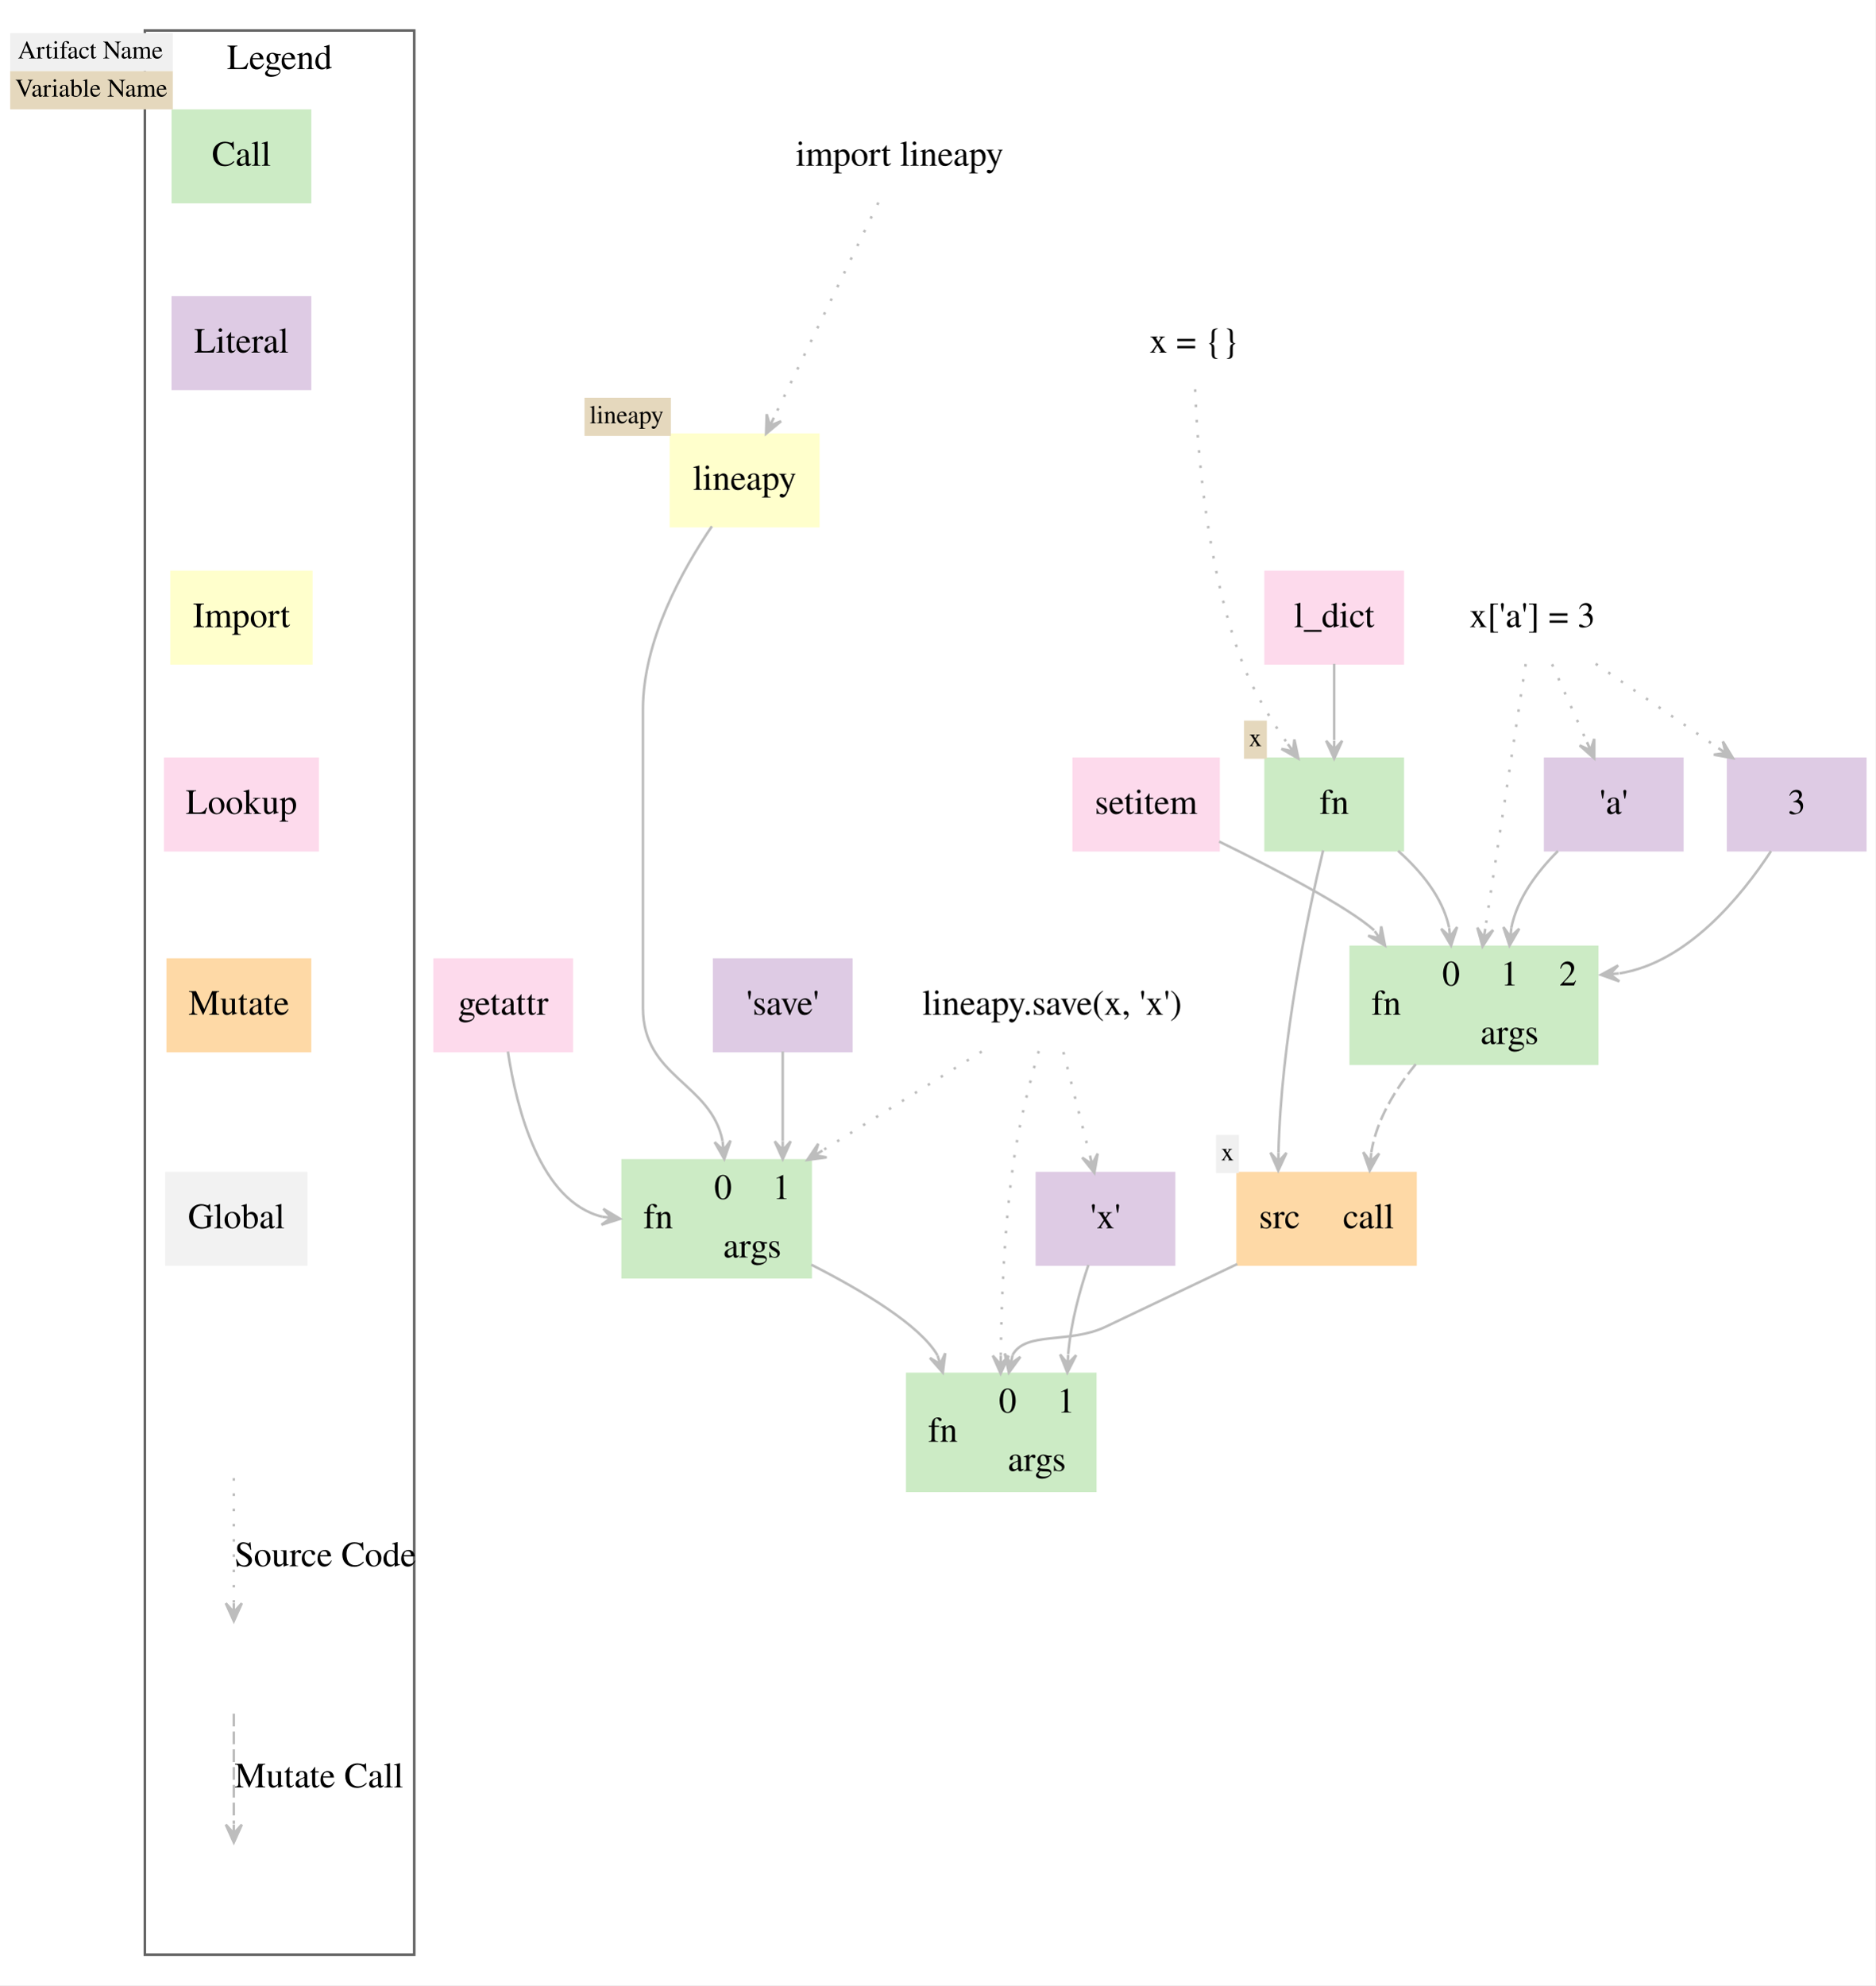
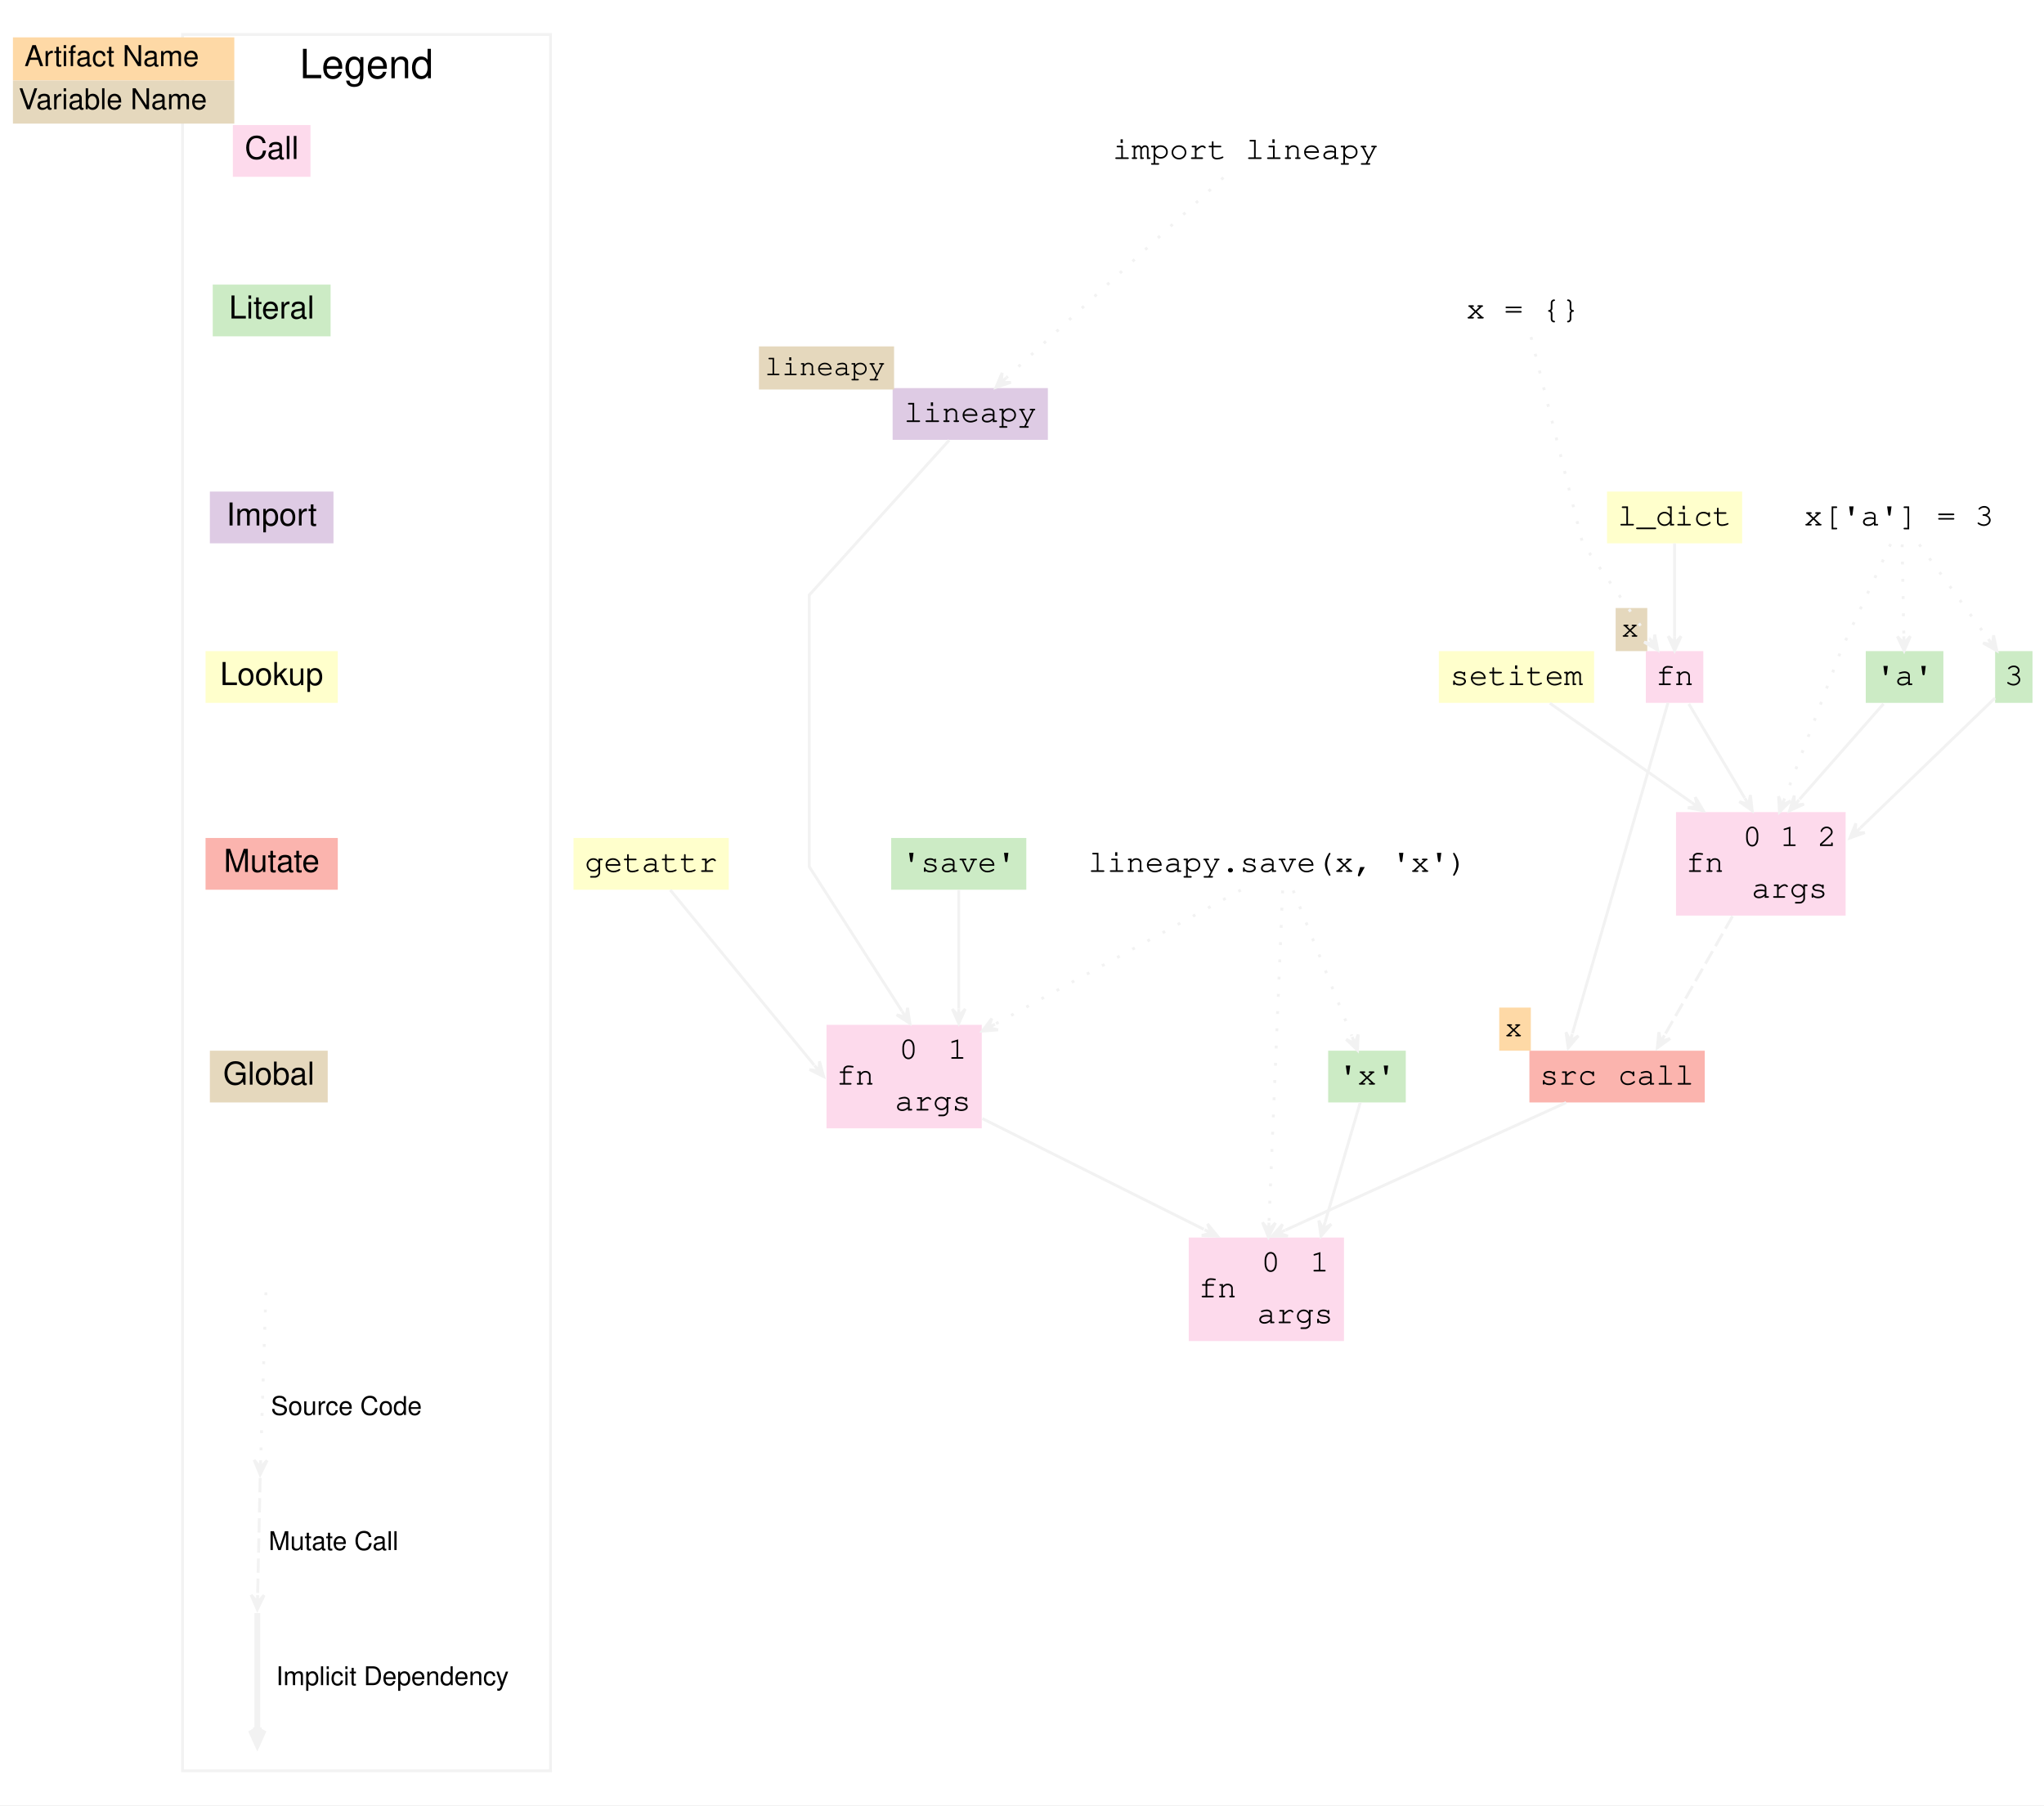
- <svg xmlns="http://www.w3.org/2000/svg" width="738pt" height="781pt" viewBox="0.00 0.00 738.00 781.00">
-   <g id="graph0" class="graph" transform="scale(1 1) rotate(0) translate(4 777)">
-     <polygon fill="white" stroke="transparent" points="-4,4 -4,-777 734,-777 734,4 -4,4" />
-     <g id="clust1" class="cluster">
-       <polygon fill="none" stroke="#636363" points="53,-8 53,-765 159,-765 159,-8 53,-8" />
-       <text text-anchor="middle" x="106" y="-749.8" font-family="Times,serif" font-size="14.00">Legend</text>
-     </g>
-     <g id="node1" class="node">
-       <polygon fill="#ccebc5" stroke="#ccebc5" points="64,-697.5 64,-733.5 118,-733.5 118,-697.5 64,-697.5" />
-       <text text-anchor="middle" x="91" y="-711.8" font-family="Times,serif" font-size="14.00">Call</text>
-       <polygon fill="#f0f0f0" stroke="transparent" points="0,-749 0,-764 64,-764 64,-749 0,-749" />
-       <text text-anchor="start" x="3" y="-754" font-family="Times,serif" font-size="10.00">Artifact Name</text>
-       <polygon fill="#e5d8bd" stroke="transparent" points="0,-734 0,-749 64,-749 64,-734 0,-734" />
-       <text text-anchor="start" x="2" y="-739" font-family="Times,serif" font-size="10.00">Variable Name</text>
-     </g>
-     <g id="node2" class="node">
-       <polygon fill="#decbe4" stroke="#decbe4" points="118,-660 64,-660 64,-624 118,-624 118,-660" />
-       <text text-anchor="middle" x="91" y="-638.3" font-family="Times,serif" font-size="14.00">Literal</text>
-     </g>
-     <g id="node3" class="node">
-       <polygon fill="#ffffcc" stroke="#ffffcc" points="118.5,-552 63.5,-552 63.5,-516 118.5,-516 118.5,-552" />
-       <text text-anchor="middle" x="91" y="-530.3" font-family="Times,serif" font-size="14.00">Import</text>
-     </g>
-     <g id="node4" class="node">
-       <polygon fill="#fddaec" stroke="#fddaec" points="121,-478.5 61,-478.5 61,-442.5 121,-442.5 121,-478.5" />
-       <text text-anchor="middle" x="91" y="-456.8" font-family="Times,serif" font-size="14.00">Lookup</text>
-     </g>
-     <g id="node5" class="node">
-       <polygon fill="#fed9a6" stroke="#fed9a6" points="62,-363.5 62,-399.5 118,-399.5 118,-363.5 62,-363.5" />
-       <text text-anchor="middle" x="90" y="-377.8" font-family="Times,serif" font-size="14.00">Mutate</text>
-     </g>
-     <g id="node6" class="node">
-       <polygon fill="#f2f2f2" stroke="#f2f2f2" points="116.5,-315.5 61.5,-315.5 61.5,-279.5 116.5,-279.5 116.5,-315.5" />
-       <text text-anchor="middle" x="89" y="-293.8" font-family="Times,serif" font-size="14.00">Global</text>
-     </g>
-     <g id="edge7" class="edge">
-       <path fill="none" stroke="#bdbdbd" stroke-dasharray="1,5" d="M88,-195.48C88,-181.66 88,-162 88,-146.49" />
-       <polygon fill="#bdbdbd" stroke="#bdbdbd" points="88,-139.25 91.15,-146.25 88,-142.75 88,-146.25 88,-146.25 88,-146.25 88,-142.75 84.85,-146.25 88,-139.25 88,-139.25" />
-       <text text-anchor="middle" x="124" y="-160.8" font-family="Times,serif" font-size="14.00">Source Code</text>
-     </g>
-     <g id="edge8" class="edge">
-       <path fill="none" stroke="#bdbdbd" stroke-dasharray="5,2" d="M88,-102.8C88,-90.36 88,-73.36 88,-59.5" />
-       <polygon fill="#bdbdbd" stroke="#bdbdbd" points="88,-52.18 91.15,-59.18 88,-55.68 88,-59.18 88,-59.18 88,-59.18 88,-55.68 84.85,-59.18 88,-52.18 88,-52.18" />
-       <text text-anchor="middle" x="121.5" y="-73.8" font-family="Times,serif" font-size="14.00">Mutate Call</text>
-     </g>
-     <g id="node10" class="node">
-       <polygon fill="#ffffcc" stroke="#ffffcc" points="318,-606 260,-606 260,-570 318,-570 318,-606" />
-       <text text-anchor="middle" x="289" y="-584.3" font-family="Times,serif" font-size="14.00">lineapy</text>
-       <polygon fill="#e5d8bd" stroke="transparent" points="226,-605.5 226,-620.5 260,-620.5 260,-605.5 226,-605.5" />
-       <text text-anchor="start" x="228" y="-610.5" font-family="Times,serif" font-size="10.00">lineapy</text>
-     </g>
-     <g id="node21" class="node">
-       <polygon fill="#ccebc5" stroke="#ccebc5" points="241,-274.5 241,-320.5 315,-320.5 315,-274.5 241,-274.5" />
-       <text text-anchor="middle" x="255" y="-293.8" font-family="Times,serif" font-size="14.00">fn</text>
-       <polyline fill="none" stroke="#ccebc5" points="269,-274.5 269,-320.5 " />
-       <text text-anchor="middle" x="280.5" y="-305.3" font-family="Times,serif" font-size="14.00">0</text>
-       <polyline fill="none" stroke="#ccebc5" points="292,-297.5 292,-320.5 " />
-       <text text-anchor="middle" x="303.5" y="-305.3" font-family="Times,serif" font-size="14.00">1</text>
-       <polyline fill="none" stroke="#ccebc5" points="269,-297.5 315,-297.5 " />
-       <text text-anchor="middle" x="292" y="-282.3" font-family="Times,serif" font-size="14.00">args</text>
-     </g>
-     <g id="edge17" class="edge">
-       <path fill="none" stroke="#bdbdbd" d="M276.12,-569.95C264.43,-552.74 249,-524.93 249,-498 249,-498 249,-498 249,-380.5 249,-353.05 275.74,-351.16 280.33,-328.1" />
-       <polygon fill="#bdbdbd" stroke="#bdbdbd" points="281,-321 283.48,-328.26 280.67,-324.48 280.34,-327.97 280.34,-327.97 280.34,-327.97 280.67,-324.48 277.21,-327.67 281,-321 281,-321" />
-     </g>
-     <g id="node11" class="node">
-       <polygon fill="#fddaec" stroke="#fddaec" points="548,-552 494,-552 494,-516 548,-516 548,-552" />
-       <text text-anchor="middle" x="521" y="-530.3" font-family="Times,serif" font-size="14.00">l_dict</text>
-     </g>
-     <g id="node12" class="node">
-       <polygon fill="#ccebc5" stroke="#ccebc5" points="494,-442.5 494,-478.5 548,-478.5 548,-442.5 494,-442.5" />
-       <text text-anchor="middle" x="521" y="-456.8" font-family="Times,serif" font-size="14.00">fn</text>
-       <polygon fill="#e5d8bd" stroke="transparent" points="485.5,-478.5 485.5,-493.5 494.5,-493.5 494.5,-478.5 485.5,-478.5" />
-       <text text-anchor="start" x="487.5" y="-483.5" font-family="Times,serif" font-size="10.00">x</text>
-     </g>
-     <g id="edge9" class="edge">
-       <path fill="none" stroke="#bdbdbd" d="M521,-515.82C521,-506.88 521,-495.77 521,-485.86" />
-       <polygon fill="#bdbdbd" stroke="#bdbdbd" points="521,-478.57 524.15,-485.57 521,-482.07 521,-485.57 521,-485.57 521,-485.57 521,-482.07 517.85,-485.57 521,-478.57 521,-478.57" />
-     </g>
-     <g id="node16" class="node">
-       <polygon fill="#fed9a6" stroke="#fed9a6" points="483,-279.5 483,-315.5 553,-315.5 553,-279.5 483,-279.5" />
-       <text text-anchor="middle" x="499.5" y="-293.8" font-family="Times,serif" font-size="14.00">src</text>
-       <polyline fill="none" stroke="#fed9a6" points="516,-279.5 516,-315.5 " />
-       <text text-anchor="middle" x="534.5" y="-293.8" font-family="Times,serif" font-size="14.00">call</text>
-       <polygon fill="#f0f0f0" stroke="transparent" points="474.5,-315.5 474.5,-330.5 483.5,-330.5 483.5,-315.5 474.5,-315.5" />
-       <text text-anchor="start" x="476.5" y="-320.5" font-family="Times,serif" font-size="10.00">x</text>
-     </g>
-     <g id="edge10" class="edge">
-       <path fill="none" stroke="#bdbdbd" d="M516.65,-442.46C510.57,-417.14 500.13,-367.81 499.08,-323.56" />
-       <polygon fill="#bdbdbd" stroke="#bdbdbd" points="499,-316.5 502.23,-323.46 499.04,-320 499.08,-323.5 499.08,-323.5 499.08,-323.5 499.04,-320 495.93,-323.54 499,-316.5 499,-316.5" />
-     </g>
-     <g id="node17" class="node">
-       <polygon fill="#ccebc5" stroke="#ccebc5" points="527.5,-358.5 527.5,-404.5 624.5,-404.5 624.5,-358.5 527.5,-358.5" />
-       <text text-anchor="middle" x="541.5" y="-377.8" font-family="Times,serif" font-size="14.00">fn</text>
-       <polyline fill="none" stroke="#ccebc5" points="555.5,-358.5 555.5,-404.5 " />
-       <text text-anchor="middle" x="567" y="-389.3" font-family="Times,serif" font-size="14.00">0</text>
-       <polyline fill="none" stroke="#ccebc5" points="578.5,-381.5 578.5,-404.5 " />
-       <text text-anchor="middle" x="590" y="-389.3" font-family="Times,serif" font-size="14.00">1</text>
-       <polyline fill="none" stroke="#ccebc5" points="601.5,-381.5 601.5,-404.5 " />
-       <text text-anchor="middle" x="613" y="-389.3" font-family="Times,serif" font-size="14.00">2</text>
-       <polyline fill="none" stroke="#ccebc5" points="555.5,-381.5 624.5,-381.5 " />
-       <text text-anchor="middle" x="590" y="-366.3" font-family="Times,serif" font-size="14.00">args</text>
-     </g>
-     <g id="edge13" class="edge">
-       <path fill="none" stroke="#bdbdbd" d="M546.15,-442.28C555.13,-434.32 563.67,-424 566.23,-412.15" />
-       <polygon fill="#bdbdbd" stroke="#bdbdbd" points="567,-405 569.38,-412.3 566.62,-408.48 566.25,-411.96 566.25,-411.96 566.25,-411.96 566.62,-408.48 563.11,-411.62 567,-405 567,-405" />
-     </g>
-     <g id="node13" class="node">
-       <polygon fill="#decbe4" stroke="#decbe4" points="730,-478.5 676,-478.5 676,-442.5 730,-442.5 730,-478.5" />
-       <text text-anchor="middle" x="703" y="-456.8" font-family="Times,serif" font-size="14.00">3</text>
-     </g>
-     <g id="edge15" class="edge">
-       <path fill="none" stroke="#bdbdbd" d="M692.9,-442.16C681.12,-424.21 659.81,-398.21 633.25,-394.07" />
-       <polygon fill="#bdbdbd" stroke="#bdbdbd" points="626,-393.5 633.22,-390.9 629.49,-393.77 632.98,-394.05 632.98,-394.05 632.98,-394.05 629.49,-393.77 632.73,-397.19 626,-393.5 626,-393.5" />
-     </g>
-     <g id="node14" class="node">
-       <polygon fill="#fddaec" stroke="#fddaec" points="475.5,-478.5 418.5,-478.5 418.5,-442.5 475.5,-442.5 475.5,-478.5" />
-       <text text-anchor="middle" x="447" y="-456.8" font-family="Times,serif" font-size="14.00">setitem</text>
-     </g>
-     <g id="edge12" class="edge">
-       <path fill="none" stroke="#bdbdbd" d="M475.71,-445.94C497.74,-435.18 526.12,-420.42 536.74,-411.01" />
-       <polygon fill="#bdbdbd" stroke="#bdbdbd" points="541,-405 539.52,-412.53 538.97,-407.85 536.95,-410.71 536.95,-410.71 536.95,-410.71 538.97,-407.85 534.38,-408.89 541,-405 541,-405" />
-     </g>
-     <g id="node15" class="node">
-       <polygon fill="#decbe4" stroke="#decbe4" points="658,-478.5 604,-478.5 604,-442.5 658,-442.5 658,-478.5" />
-       <text text-anchor="middle" x="631" y="-456.8" font-family="Times,serif" font-size="14.00">'a'</text>
-     </g>
-     <g id="edge14" class="edge">
-       <path fill="none" stroke="#bdbdbd" d="M609.06,-442.21C600.91,-434.09 593.07,-423.64 590.71,-411.99" />
-       <polygon fill="#bdbdbd" stroke="#bdbdbd" points="590,-405 593.84,-411.64 590.36,-408.48 590.71,-411.96 590.71,-411.96 590.71,-411.96 590.36,-408.48 587.58,-412.28 590,-405 590,-405" />
-     </g>
-     <g id="node22" class="node">
-       <polygon fill="#ccebc5" stroke="#ccebc5" points="353,-190.5 353,-236.5 427,-236.5 427,-190.5 353,-190.5" />
-       <text text-anchor="middle" x="367" y="-209.8" font-family="Times,serif" font-size="14.00">fn</text>
-       <polyline fill="none" stroke="#ccebc5" points="381,-190.5 381,-236.5 " />
-       <text text-anchor="middle" x="392.5" y="-221.3" font-family="Times,serif" font-size="14.00">0</text>
-       <polyline fill="none" stroke="#ccebc5" points="404,-213.5 404,-236.5 " />
-       <text text-anchor="middle" x="415.5" y="-221.3" font-family="Times,serif" font-size="14.00">1</text>
-       <polyline fill="none" stroke="#ccebc5" points="381,-213.5 427,-213.5 " />
-       <text text-anchor="middle" x="404" y="-198.3" font-family="Times,serif" font-size="14.00">args</text>
-     </g>
-     <g id="edge20" class="edge">
-       <path fill="none" stroke="#bdbdbd" d="M482.88,-279.72C467.03,-272.16 448.08,-263.12 431,-255 416.76,-248.23 399.5,-253.37 394.45,-243.92" />
-       <polygon fill="#bdbdbd" stroke="#bdbdbd" points="393,-237 397.52,-243.21 393.72,-240.43 394.44,-243.85 394.44,-243.85 394.44,-243.85 393.72,-240.43 391.35,-244.5 393,-237 393,-237" />
-     </g>
-     <g id="edge11" class="edge">
-       <path fill="none" stroke="#bdbdbd" stroke-dasharray="5,2" d="M553.1,-358.33C545.18,-348.67 537.74,-336.62 535.61,-323.73" />
-       <polygon fill="#bdbdbd" stroke="#bdbdbd" points="535,-316.5 538.72,-323.21 535.29,-319.99 535.59,-323.48 535.59,-323.48 535.59,-323.48 535.29,-319.99 532.45,-323.74 535,-316.5 535,-316.5" />
-     </g>
-     <g id="node18" class="node">
-       <polygon fill="#decbe4" stroke="#decbe4" points="458,-315.5 404,-315.5 404,-279.5 458,-279.5 458,-315.5" />
-       <text text-anchor="middle" x="431" y="-293.8" font-family="Times,serif" font-size="14.00">'x'</text>
-     </g>
-     <g id="edge21" class="edge">
-       <path fill="none" stroke="#bdbdbd" d="M424.29,-279.34C420.95,-269.53 417.4,-256.73 416.33,-244.27" />
-       <polygon fill="#bdbdbd" stroke="#bdbdbd" points="416,-237 419.46,-243.85 416.16,-240.5 416.31,-243.99 416.31,-243.99 416.31,-243.99 416.16,-240.5 413.17,-244.13 416,-237 416,-237" />
-     </g>
-     <g id="node19" class="node">
-       <polygon fill="#fddaec" stroke="#fddaec" points="221,-399.5 167,-399.5 167,-363.5 221,-363.5 221,-399.5" />
-       <text text-anchor="middle" x="194" y="-377.8" font-family="Times,serif" font-size="14.00">getattr</text>
-     </g>
-     <g id="edge16" class="edge">
-       <path fill="none" stroke="#bdbdbd" d="M195.85,-363.3C199.23,-340.99 208.48,-304.19 233.04,-298.31" />
-       <polygon fill="#bdbdbd" stroke="#bdbdbd" points="240,-297.5 233.41,-301.43 236.52,-297.9 233.05,-298.3 233.05,-298.3 233.05,-298.3 236.52,-297.9 232.68,-295.18 240,-297.5 240,-297.5" />
-     </g>
-     <g id="node20" class="node">
-       <polygon fill="#decbe4" stroke="#decbe4" points="331,-399.5 277,-399.5 277,-363.5 331,-363.5 331,-399.5" />
-       <text text-anchor="middle" x="304" y="-377.8" font-family="Times,serif" font-size="14.00">'save'</text>
-     </g>
-     <g id="edge18" class="edge">
-       <path fill="none" stroke="#bdbdbd" d="M304,-363.32C304,-353.38 304,-340.45 304,-328.14" />
-       <polygon fill="#bdbdbd" stroke="#bdbdbd" points="304,-321 307.15,-328 304,-324.5 304,-328 304,-328 304,-328 304,-324.5 300.85,-328 304,-321 304,-321" />
-     </g>
-     <g id="edge19" class="edge">
-       <path fill="none" stroke="#bdbdbd" d="M315.23,-279.46C335.62,-269.09 358.1,-255.61 364.92,-243.76" />
-       <polygon fill="#bdbdbd" stroke="#bdbdbd" points="367,-237 367.95,-244.62 365.97,-240.35 364.94,-243.69 364.94,-243.69 364.94,-243.69 365.97,-240.35 361.93,-242.77 367,-237 367,-237" />
-     </g>
-     <g id="node23" class="node">
-       <text text-anchor="middle" x="350" y="-711.8" font-family="Times,serif" font-size="14.00">import lineapy</text>
-     </g>
-     <g id="edge22" class="edge">
-       <path fill="none" stroke="#bdbdbd" stroke-dasharray="1,5" d="M341.65,-697.31C331.03,-675.47 312.64,-637.64 300.65,-612.97" />
-       <polygon fill="#bdbdbd" stroke="#bdbdbd" points="297.45,-606.38 303.34,-611.3 298.98,-609.53 300.51,-612.68 300.51,-612.68 300.51,-612.68 298.98,-609.53 297.68,-614.06 297.45,-606.38 297.45,-606.38" />
-     </g>
-     <g id="node24" class="node">
-       <text text-anchor="middle" x="466" y="-638.3" font-family="Times,serif" font-size="14.00">x = {}</text>
-     </g>
-     <g id="edge24" class="edge">
-       <path fill="none" stroke="#bdbdbd" stroke-dasharray="1,5" d="M466.29,-623.83C467.22,-599.17 470.89,-552.67 485,-516 489.28,-504.89 496.1,-493.72 502.66,-484.42" />
-       <polygon fill="#bdbdbd" stroke="#bdbdbd" points="506.91,-478.59 505.33,-486.1 504.85,-481.42 502.79,-484.25 502.79,-484.25 502.79,-484.25 504.85,-481.42 500.24,-482.39 506.91,-478.59 506.91,-478.59" />
-     </g>
-     <g id="node25" class="node">
-       <text text-anchor="middle" x="599" y="-530.3" font-family="Times,serif" font-size="14.00">x['a'] = 3</text>
-     </g>
-     <g id="edge26" class="edge">
-       <path fill="none" stroke="#bdbdbd" stroke-dasharray="1,5" d="M623.91,-515.87C638.34,-505.95 656.63,-493.38 671.99,-482.82" />
-       <polygon fill="#bdbdbd" stroke="#bdbdbd" points="677.93,-478.73 673.95,-485.3 675.05,-480.72 672.16,-482.7 672.16,-482.7 672.16,-482.7 675.05,-480.72 670.38,-480.1 677.93,-478.73 677.93,-478.73" />
-     </g>
-     <g id="edge27" class="edge">
-       <path fill="none" stroke="#bdbdbd" stroke-dasharray="1,5" d="M606.75,-515.69C610.83,-506.56 615.91,-495.21 620.36,-485.27" />
-       <polygon fill="#bdbdbd" stroke="#bdbdbd" points="623.33,-478.65 623.34,-486.32 621.9,-481.84 620.47,-485.04 620.47,-485.04 620.47,-485.04 621.9,-481.84 617.59,-483.75 623.33,-478.65 623.33,-478.65" />
-     </g>
-     <g id="edge28" class="edge">
-       <path fill="none" stroke="#bdbdbd" stroke-dasharray="1,5" d="M596.36,-515.74C592.48,-490.36 585.19,-442.66 580.47,-411.76" />
-       <polygon fill="#bdbdbd" stroke="#bdbdbd" points="579.39,-404.67 583.56,-411.11 579.92,-408.13 580.45,-411.59 580.45,-411.59 580.45,-411.59 579.92,-408.13 577.33,-412.06 579.39,-404.67 579.39,-404.67" />
-     </g>
-     <g id="node26" class="node">
-       <text text-anchor="middle" x="410" y="-377.8" font-family="Times,serif" font-size="14.00">lineapy.save(x, 'x')</text>
-     </g>
-     <g id="edge30" class="edge">
-       <path fill="none" stroke="#bdbdbd" stroke-dasharray="1,5" d="M414.45,-363.11C417.48,-351.29 421.53,-335.5 424.86,-322.48" />
-       <polygon fill="#bdbdbd" stroke="#bdbdbd" points="426.62,-315.58 427.94,-323.15 425.76,-318.97 424.89,-322.37 424.89,-322.37 424.89,-322.37 425.76,-318.97 421.84,-321.58 426.62,-315.58 426.62,-315.58" />
-     </g>
-     <g id="edge31" class="edge">
-       <path fill="none" stroke="#bdbdbd" stroke-dasharray="1,5" d="M382.33,-363.31C364.24,-352.07 340.28,-337.19 319.88,-324.52" />
-       <polygon fill="#bdbdbd" stroke="#bdbdbd" points="313.67,-320.66 321.28,-321.68 316.65,-322.51 319.62,-324.35 319.62,-324.35 319.62,-324.35 316.65,-322.51 317.96,-327.03 313.67,-320.66 313.67,-320.66" />
-     </g>
-     <g id="edge32" class="edge">
-       <path fill="none" stroke="#bdbdbd" stroke-dasharray="1,5" d="M404.75,-363.5C401.34,-351.7 397.15,-335.54 395,-321 391.17,-295.12 390.04,-265.36 389.81,-243.88" />
-       <polygon fill="#bdbdbd" stroke="#bdbdbd" points="389.75,-236.65 392.95,-243.63 389.78,-240.15 389.8,-243.65 389.8,-243.65 389.8,-243.65 389.78,-240.15 386.65,-243.68 389.75,-236.65 389.75,-236.65" />
+ <svg xmlns="http://www.w3.org/2000/svg" width="711pt" height="628pt" viewBox="0 0 711 628">
+   <g class="graph" transform="scale(1) translate(4 624)">
+     <polygon points="-4 4 -4 -624 707 -624 707 4" fill="#fff" stroke="transparent" />
+     <g class="cluster">
+       <polygon points="59.5 -8 59.5 -612 187.5 -612 187.5 -8" fill="none" stroke="#f2f2f2" />
+       <text x="123.5" y="-596.8" font-family="Helvetica,sans-Serif" font-size="14" text-anchor="middle">Legend</text>
+     </g>
+     <g class="node">
+       <polygon points="77 -562.5 77 -580.5 104 -580.5 104 -562.5" fill="#fddaec" stroke="#f2f2f2" stroke-width="0" />
+       <text x="90.5" y="-568.7" fill="#000000" font-family="Helvetica,sans-Serif" font-size="11" text-anchor="middle">Call</text>
+       <polygon points="0.5 -596 0.5 -611 77.5 -611 77.5 -596" fill="#fed9a6" stroke="transparent" />
+       <text x="4.5" y="-601" fill="#000000" font-family="Helvetica,sans-Serif" font-size="10">Artifact Name</text>
+       <polygon points="0.5 -581 0.5 -596 77.5 -596 77.5 -581" fill="#e5d8bd" stroke="transparent" />
+       <text x="2.5" y="-586" fill="#000000" font-family="Helvetica,sans-Serif" font-size="10">Variable Name</text>
+       <polygon points="111 -525 70 -525 70 -507 111 -507" fill="#ccebc5" stroke="#f2f2f2" stroke-width="0" />
+       <text x="90.5" y="-513.2" fill="#000000" font-family="Helvetica,sans-Serif" font-size="11" text-anchor="middle">Literal</text>
+       <polygon points="112 -453 69 -453 69 -435 112 -435" fill="#decbe4" stroke="#f2f2f2" stroke-width="0" />
+       <text x="90.5" y="-441.2" fill="#000000" font-family="Helvetica,sans-Serif" font-size="11" text-anchor="middle">Import</text>
+       <polygon points="113.5 -397.5 67.5 -397.5 67.5 -379.5 113.5 -379.5" fill="#ffc" stroke="#f2f2f2" stroke-width="0" />
+       <text x="90.5" y="-385.7" fill="#000000" font-family="Helvetica,sans-Serif" font-size="11" text-anchor="middle">Lookup</text>
+       <polygon points="67.5 -314.5 67.5 -332.5 113.5 -332.5 113.5 -314.5" fill="#fbb4ae" stroke="#f2f2f2" stroke-width="0" />
+       <text x="90.5" y="-320.7" fill="#000000" font-family="Helvetica,sans-Serif" font-size="11" text-anchor="middle">Mutate</text>
+       <polygon points="110 -258.5 69 -258.5 69 -240.5 110 -240.5" fill="#e5d8bd" stroke="#f2f2f2" stroke-width="0" />
+       <text x="89.5" y="-246.7" fill="#000000" font-family="Helvetica,sans-Serif" font-size="11" text-anchor="middle">Global</text>
+     </g>
+     <g class="edge">
+       <path d="m88.5-174.45c-0.05 1.58-1.37 43.52-1.84 58.33" fill="none" stroke="#f2f2f2" stroke-dasharray="1,5" />
+       <polygon points="86.5 -111.04 88.91 -115.97 86.58 -113.54 86.66 -116.04 86.66 -116.04 86.66 -116.04 86.58 -113.54 84.41 -116.11 86.5 -111.04" fill="#f2f2f2" stroke="#f2f2f2" />
+       <text x="116.5" y="-131.8" font-family="Helvetica,sans-Serif" font-size="9" text-anchor="middle">Source Code</text>
+       <path d="m86.5-109.87c-0.05 2.11-0.63 28.8-0.88 40.47" fill="none" stroke="#f2f2f2" stroke-dasharray="5,2" />
+       <polygon points="85.5 -64.12 87.86 -69.07 85.56 -66.62 85.61 -69.12 85.61 -69.12 85.61 -69.12 85.56 -66.62 83.36 -69.17 85.5 -64.12" fill="#f2f2f2" stroke="#f2f2f2" />
+       <text x="112" y="-84.8" font-family="Helvetica,sans-Serif" font-size="9" text-anchor="middle">Mutate Call</text>
+       <path d="m85.5-62.87v40.47" fill="none" stroke="#f2f2f2" stroke-width="2" />
+       <polygon points="85.5 -17.12 87.75 -22.12 86 -19.62 86 -22.12 85.5 -22.12 85 -22.12 85 -19.62 83.25 -22.12 85.5 -17.12" fill="#f2f2f2" stroke="#f2f2f2" stroke-width="2" />
+       <text x="132.5" y="-37.8" font-family="Helvetica,sans-Serif" font-size="9" text-anchor="middle">Implicit Dependency</text>
+     </g>
+     <g class="node">
+       <polygon points="360.5 -489 306.5 -489 306.5 -471 360.5 -471" fill="#decbe4" stroke="#f2f2f2" stroke-width="0" />
+       <text x="333.5" y="-477.2" fill="#000000" font-family="Courier,monospace" font-size="11" text-anchor="middle">lineapy</text>
+       <polygon points="260 -488.5 260 -503.5 307 -503.5 307 -488.5" fill="#e5d8bd" stroke="transparent" />
+       <text x="262" y="-493.5" fill="#000000" font-family="Courier,monospace" font-size="10">lineapy</text>
+       <polygon points="283.5 -231.5 283.5 -267.5 337.5 -267.5 337.5 -231.5" fill="#fddaec" stroke="#f2f2f2" stroke-width="0" />
+       <text x="293.5" y="-246.7" fill="#000000" font-family="Courier,monospace" font-size="11" text-anchor="middle">fn</text>
+       <polyline points="303.5 -231.5 303.5 -267.5" fill="none" stroke="#f2f2f2" stroke-width="0" />
+       <text x="312" y="-255.7" fill="#000000" font-family="Courier,monospace" font-size="11" text-anchor="middle">0</text>
+       <polyline points="320.5 -249.5 320.5 -267.5" fill="none" stroke="#f2f2f2" stroke-width="0" />
+       <text x="329" y="-255.7" fill="#000000" font-family="Courier,monospace" font-size="11" text-anchor="middle">1</text>
+       <polyline points="303.5 -249.5 337.5 -249.5" fill="none" stroke="#f2f2f2" stroke-width="0" />
+       <text x="320.5" y="-237.7" fill="#000000" font-family="Courier,monospace" font-size="11" text-anchor="middle">args</text>
+     </g>
+     <g class="edge" stroke="#f2f2f2">
+       <path d="m326.18-470.89c-15.18 16.8-48.68 53.89-48.68 53.89v94.5s24 37.38 32.25 50.22" fill="none" />
+       <polygon points="312.5 -268 311.69 -273.42 311.15 -270.1 309.8 -272.21 309.8 -272.21 309.8 -272.21 311.15 -270.1 307.9 -270.99 312.5 -268" fill="#f2f2f2" />
+     </g>
+     <g class="node">
+       <polygon points="602 -453 555 -453 555 -435 602 -435" fill="#ffc" stroke="#f2f2f2" stroke-width="0" />
+       <text x="578.5" y="-441.2" fill="#000000" font-family="Courier,monospace" font-size="11" text-anchor="middle">l_dict</text>
+       <polygon points="568.5 -379.5 568.5 -397.5 588.5 -397.5 588.5 -379.5" fill="#fddaec" stroke="#f2f2f2" stroke-width="0" />
+       <text x="578.5" y="-385.7" fill="#000000" font-family="Courier,monospace" font-size="11" text-anchor="middle">fn</text>
+       <polygon points="558 -397.5 558 -412.5 569 -412.5 569 -397.5" fill="#e5d8bd" stroke="transparent" />
+       <text x="560" y="-402.5" fill="#000000" font-family="Courier,monospace" font-size="10">x</text>
+     </g>
+     <g class="edge" stroke="#f2f2f2">
+       <path d="m578.5-434.96v32.26" fill="none" />
+       <polygon points="578.5 -397.67 580.75 -402.67 578.5 -400.17 578.5 -402.67 578.5 -402.67 578.5 -402.67 578.5 -400.17 576.25 -402.67 578.5 -397.67" fill="#f2f2f2" />
+     </g>
+     <g class="node">
+       <polygon points="528 -240.5 528 -258.5 589 -258.5 589 -240.5" fill="#fbb4ae" stroke="#f2f2f2" stroke-width="0" />
+       <text x="541.5" y="-246.7" fill="#000000" font-family="Courier,monospace" font-size="11" text-anchor="middle">src</text>
+       <polyline points="555 -240.5 555 -258.5" fill="none" stroke="#f2f2f2" stroke-width="0" />
+       <text x="572" y="-246.7" fill="#000000" font-family="Courier,monospace" font-size="11" text-anchor="middle">call</text>
+       <polygon points="517.5 -258.5 517.5 -273.5 528.5 -273.5 528.5 -258.5" fill="#fed9a6" stroke="transparent" />
+       <text x="519.5" y="-263.5" fill="#000000" font-family="Courier,monospace" font-size="10">x</text>
+     </g>
+     <g class="edge" stroke="#f2f2f2">
+       <path d="m576.19-379.49c-6.97 24.08-27.58 95.39-33.24 114.97" fill="none" />
+       <polygon points="541.5 -259.5 545.05 -263.68 542.19 -261.9 542.89 -264.3 542.89 -264.3 542.89 -264.3 542.19 -261.9 540.73 -264.93 541.5 -259.5" fill="#f2f2f2" />
+     </g>
+     <g class="node">
+       <polygon points="579 -305.5 579 -341.5 638 -341.5 638 -305.5" fill="#fddaec" stroke="#f2f2f2" stroke-width="0" />
+       <text x="589" y="-320.7" fill="#000000" font-family="Courier,monospace" font-size="11" text-anchor="middle">fn</text>
+       <polyline points="599 -305.5 599 -341.5" fill="none" stroke="#f2f2f2" stroke-width="0" />
+       <text x="605.5" y="-329.7" fill="#000000" font-family="Courier,monospace" font-size="11" text-anchor="middle">0</text>
+       <polyline points="612 -323.5 612 -341.5" fill="none" stroke="#f2f2f2" stroke-width="0" />
+       <text x="618.5" y="-329.7" fill="#000000" font-family="Courier,monospace" font-size="11" text-anchor="middle">1</text>
+       <polyline points="625 -323.5 625 -341.5" fill="none" stroke="#f2f2f2" stroke-width="0" />
+       <text x="631.5" y="-329.7" fill="#000000" font-family="Courier,monospace" font-size="11" text-anchor="middle">2</text>
+       <polyline points="599 -323.5 638 -323.5" fill="none" stroke="#f2f2f2" stroke-width="0" />
+       <text x="618.5" y="-311.7" fill="#000000" font-family="Courier,monospace" font-size="11" text-anchor="middle">args</text>
+     </g>
+     <g class="edge" stroke="#f2f2f2">
+       <path d="m583.45-379.15c5.73 9.64 14.93 25.16 19.42 32.72" fill="none" />
+       <polygon points="605.5 -342 604.88 -347.45 604.22 -344.15 602.95 -346.3 602.95 -346.3 602.95 -346.3 604.22 -344.15 601.01 -345.15 605.5 -342" fill="#f2f2f2" />
+     </g>
+     <g class="node">
+       <polygon points="703 -397.5 690 -397.5 690 -379.5 703 -379.5" fill="#ccebc5" stroke="#f2f2f2" stroke-width="0" />
+       <text x="696.5" y="-385.7" fill="#000000" font-family="Courier,monospace" font-size="11" text-anchor="middle">3</text>
+     </g>
+     <g class="edge" stroke="#f2f2f2">
+       <path d="m689.96-381.19c-12.05 11.62-37.38 36.07-46.82 45.17" fill="none" />
+       <polygon points="639.5 -332.5 644.66 -334.35 641.3 -334.24 643.1 -335.97 643.1 -335.97 643.1 -335.97 641.3 -334.24 641.54 -337.59 639.5 -332.5" fill="#f2f2f2" />
+     </g>
+     <g class="node">
+       <polygon points="550.5 -397.5 496.5 -397.5 496.5 -379.5 550.5 -379.5" fill="#ffc" stroke="#f2f2f2" stroke-width="0" />
+       <text x="523.5" y="-385.7" fill="#000000" font-family="Courier,monospace" font-size="11" text-anchor="middle">setitem</text>
+     </g>
+     <g class="edge" stroke="#f2f2f2">
+       <path d="m535.12-379.37c14.75 10.33 39.46 27.63 49.23 34.46" fill="none" />
+       <polygon points="588.5 -342 585.69 -346.71 586.45 -343.43 584.4 -344.87 584.4 -344.87 584.4 -344.87 586.45 -343.43 583.11 -343.02 588.5 -342" fill="#f2f2f2" />
+     </g>
+     <g class="node">
+       <polygon points="672 -397.5 645 -397.5 645 -379.5 672 -379.5" fill="#ccebc5" stroke="#f2f2f2" stroke-width="0" />
+       <text x="658.5" y="-385.7" fill="#000000" font-family="Courier,monospace" font-size="11" text-anchor="middle">'a'</text>
+     </g>
+     <g class="edge" stroke="#f2f2f2">
+       <path d="m651.16-379.15c-8.66 9.85-22.7 25.82-29.18 33.19" fill="none" />
+       <polygon points="618.5 -342 623.49 -344.27 620.15 -343.88 621.8 -345.76 621.8 -345.76 621.8 -345.76 620.15 -343.88 620.11 -347.24 618.5 -342" fill="#f2f2f2" />
+     </g>
+     <g class="node">
+       <polygon points="409.5 -157.5 409.5 -193.5 463.5 -193.5 463.5 -157.5" fill="#fddaec" stroke="#f2f2f2" stroke-width="0" />
+       <text x="419.5" y="-172.7" fill="#000000" font-family="Courier,monospace" font-size="11" text-anchor="middle">fn</text>
+       <polyline points="429.5 -157.5 429.5 -193.5" fill="none" stroke="#f2f2f2" stroke-width="0" />
+       <text x="438" y="-181.7" fill="#000000" font-family="Courier,monospace" font-size="11" text-anchor="middle">0</text>
+       <polyline points="446.5 -175.5 446.5 -193.5" fill="none" stroke="#f2f2f2" stroke-width="0" />
+       <text x="455" y="-181.7" fill="#000000" font-family="Courier,monospace" font-size="11" text-anchor="middle">1</text>
+       <polyline points="429.5 -175.5 463.5 -175.5" fill="none" stroke="#f2f2f2" stroke-width="0" />
+       <text x="446.5" y="-163.7" fill="#000000" font-family="Courier,monospace" font-size="11" text-anchor="middle">args</text>
+     </g>
+     <g class="edge" stroke="#f2f2f2">
+       <path d="m540.79-240.46c-28.16 12.79-81.62 37.07-97.64 44.35" fill="none" />
+       <polygon points="438.5 -194 443.98 -194.02 440.78 -195.03 443.05 -196.07 443.05 -196.07 443.05 -196.07 440.78 -195.03 442.12 -198.12 438.5 -194" fill="#f2f2f2" />
+       <path d="m598.66-305.28c-7.99 13.98-18.71 32.74-23.57 41.25" fill="none" stroke-dasharray="5,2" />
+       <polygon points="572.5 -259.5 576.93 -262.72 573.74 -261.67 574.98 -263.84 574.98 -263.84 574.98 -263.84 573.74 -261.67 573.03 -264.96 572.5 -259.5" fill="#f2f2f2" />
+     </g>
+     <g class="node">
+       <polygon points="485 -258.5 458 -258.5 458 -240.5 485 -240.5" fill="#ccebc5" stroke="#f2f2f2" stroke-width="0" />
+       <text x="471.5" y="-246.7" fill="#000000" font-family="Courier,monospace" font-size="11" text-anchor="middle">'x'</text>
+     </g>
+     <g class="edge" stroke="#f2f2f2">
+       <path d="m469.14-240.46c-3.37 11.49-9.47 32.25-12.22 41.63" fill="none" />
+       <polygon points="455.5 -194 459.07 -198.16 456.2 -196.4 456.91 -198.8 456.91 -198.8 456.91 -198.8 456.2 -196.4 454.75 -199.43 455.5 -194" fill="#f2f2f2" />
+     </g>
+     <g class="node">
+       <polygon points="249.5 -332.5 195.5 -332.5 195.5 -314.5 249.5 -314.5" fill="#ffc" stroke="#f2f2f2" stroke-width="0" />
+       <text x="222.5" y="-320.7" fill="#000000" font-family="Courier,monospace" font-size="11" text-anchor="middle">getattr</text>
+     </g>
+     <g class="edge" stroke="#f2f2f2">
+       <path d="m229.15-314.41c12.82 15.59 40.51 49.28 50.04 60.89" fill="none" />
+       <polygon points="282.5 -249.5 281.06 -254.79 280.91 -251.43 279.33 -253.36 279.33 -253.36 279.33 -253.36 280.91 -251.43 277.59 -251.93 282.5 -249.5" fill="#f2f2f2" />
+     </g>
+     <g class="node">
+       <polygon points="353 -332.5 306 -332.5 306 -314.5 353 -314.5" fill="#ccebc5" stroke="#f2f2f2" stroke-width="0" />
+       <text x="329.5" y="-320.7" fill="#000000" font-family="Courier,monospace" font-size="11" text-anchor="middle">'save'</text>
+     </g>
+     <g class="edge" stroke="#f2f2f2">
+       <path d="m329.5-314.46v41.33" fill="none" />
+       <polygon points="329.5 -268 331.75 -273 329.5 -270.5 329.5 -273 329.5 -273 329.5 -273 329.5 -270.5 327.25 -273 329.5 -268" fill="#f2f2f2" />
+       <path d="m337.72-234.89c26.24 13.12 63.83 31.91 77 38.5" fill="none" />
+       <polygon points="419.5 -194 416.03 -198.25 417.26 -195.12 415.03 -196.24 415.03 -196.24 415.03 -196.24 417.26 -195.12 414.02 -194.22 419.5 -194" fill="#f2f2f2" />
+     </g>
+     <g class="node">
+       <polygon points="481 -580.5 380 -580.5 380 -562.5 481 -562.5" fill="none" stroke="#000" stroke-width="0" />
+       <text x="383" y="-568.7" fill="#000000" font-family="Courier,monospace" font-size="11">import lineapy</text>
+     </g>
+     <g class="edge" stroke="#f2f2f2">
+       <path d="m421.55-562.24c-17.33 15.98-55.48 51.19-75.39 69.56" fill="none" stroke-dasharray="1,5" />
+       <polygon points="342.43 -489.24 347.63 -490.98 344.27 -490.93 346.1 -492.63 346.1 -492.63 346.1 -492.63 344.27 -490.93 344.58 -494.28 342.43 -489.24" fill="#f2f2f2" />
+     </g>
+     <g class="node">
+       <polygon points="550 -525 503 -525 503 -507 550 -507" fill="none" stroke="#000" stroke-width="0" />
+       <text x="506" y="-513.2" fill="#000000" font-family="Courier,monospace" font-size="11">x = {}</text>
+     </g>
+     <g class="edge" stroke="#f2f2f2">
+       <path d="m528.57-506.74c5.1 20.44 17.93 71.74 17.93 71.74s13.64 19.39 23.1 32.85" fill="none" stroke-dasharray="1,5" />
+       <polygon points="572.63 -397.85 571.59 -403.23 571.19 -399.89 569.75 -401.94 569.75 -401.94 569.75 -401.94 571.19 -399.89 567.91 -400.64 572.63 -397.85" fill="#f2f2f2" />
+     </g>
+     <g class="node">
+       <polygon points="694.5 -453 620.5 -453 620.5 -435 694.5 -435" fill="none" stroke="#000" stroke-width="0" />
+       <text x="623.5" y="-441.2" fill="#000000" font-family="Courier,monospace" font-size="11">x['a'] = 3</text>
+     </g>
+     <g class="edge" stroke="#f2f2f2">
+       <path d="m663.59-434.64c6.45 8.85 16.69 22.89 24.04 32.97" fill="none" stroke-dasharray="1,5" />
+       <polygon points="690.58 -397.63 689.45 -402.99 689.1 -399.65 687.63 -401.67 687.63 -401.67 687.63 -401.67 689.1 -399.65 685.81 -400.34 690.58 -397.63" fill="#f2f2f2" />
+       <path d="m657.66-434.64c0.16 8.53 0.41 21.89 0.59 31.87" fill="none" stroke-dasharray="1,5" />
+       <polygon points="658.35 -397.63 660.5 -402.67 658.3 -400.13 658.25 -402.62 658.25 -402.62 658.25 -402.62 658.3 -400.13 656 -402.58 658.35 -397.63" fill="#f2f2f2" />
+       <path d="m653.65-434.75c-6.06 12.99-17.15 36.75-17.15 36.75s-11.44 30.03-19.69 51.7" fill="none" stroke-dasharray="1,5" />
+       <polygon points="614.99 -341.55 618.88 -345.42 615.88 -343.88 616.77 -346.22 616.77 -346.22 616.77 -346.22 615.88 -343.88 614.67 -347.02 614.99 -341.55" fill="#f2f2f2" />
+     </g>
+     <g class="node">
+       <polygon points="513.5 -332.5 371.5 -332.5 371.5 -314.5 513.5 -314.5" fill="none" stroke="#000" stroke-width="0" />
+       <text x="374.5" y="-320.7" fill="#000000" font-family="Courier,monospace" font-size="11">lineapy.save(x, 'x')</text>
+     </g>
+     <g class="edge" stroke="#f2f2f2">
+       <path d="m445.83-314.24c4.98 12.37 14.43 35.83 20.37 50.57" fill="none" stroke-dasharray="1,5" />
+       <polygon points="468.21 -258.66 468.43 -264.14 467.28 -260.98 466.34 -263.3 466.34 -263.3 466.34 -263.3 467.28 -260.98 464.26 -262.46 468.21 -258.66" fill="#f2f2f2" />
+       <path d="m427.61-314.38c-20.58 11.23-58.27 31.78-85.33 46.55" fill="none" stroke-dasharray="1,5" />
+       <polygon points="337.69 -265.33 343.16 -265.75 339.89 -266.53 342.08 -267.73 342.08 -267.73 342.08 -267.73 339.89 -266.53 341 -269.7 337.69 -265.33" fill="#f2f2f2" />
+       <path d="m442.16-314.23c-0.9 21.99-3.39 82.47-4.75 115.5" fill="none" stroke-dasharray="1,5" />
+       <polygon points="437.21 -193.68 439.66 -198.58 437.31 -196.18 437.41 -198.67 437.41 -198.67 437.41 -198.67 437.31 -196.18 435.16 -198.77 437.21 -193.68" fill="#f2f2f2" />
    </g>
  </g>
</svg>
